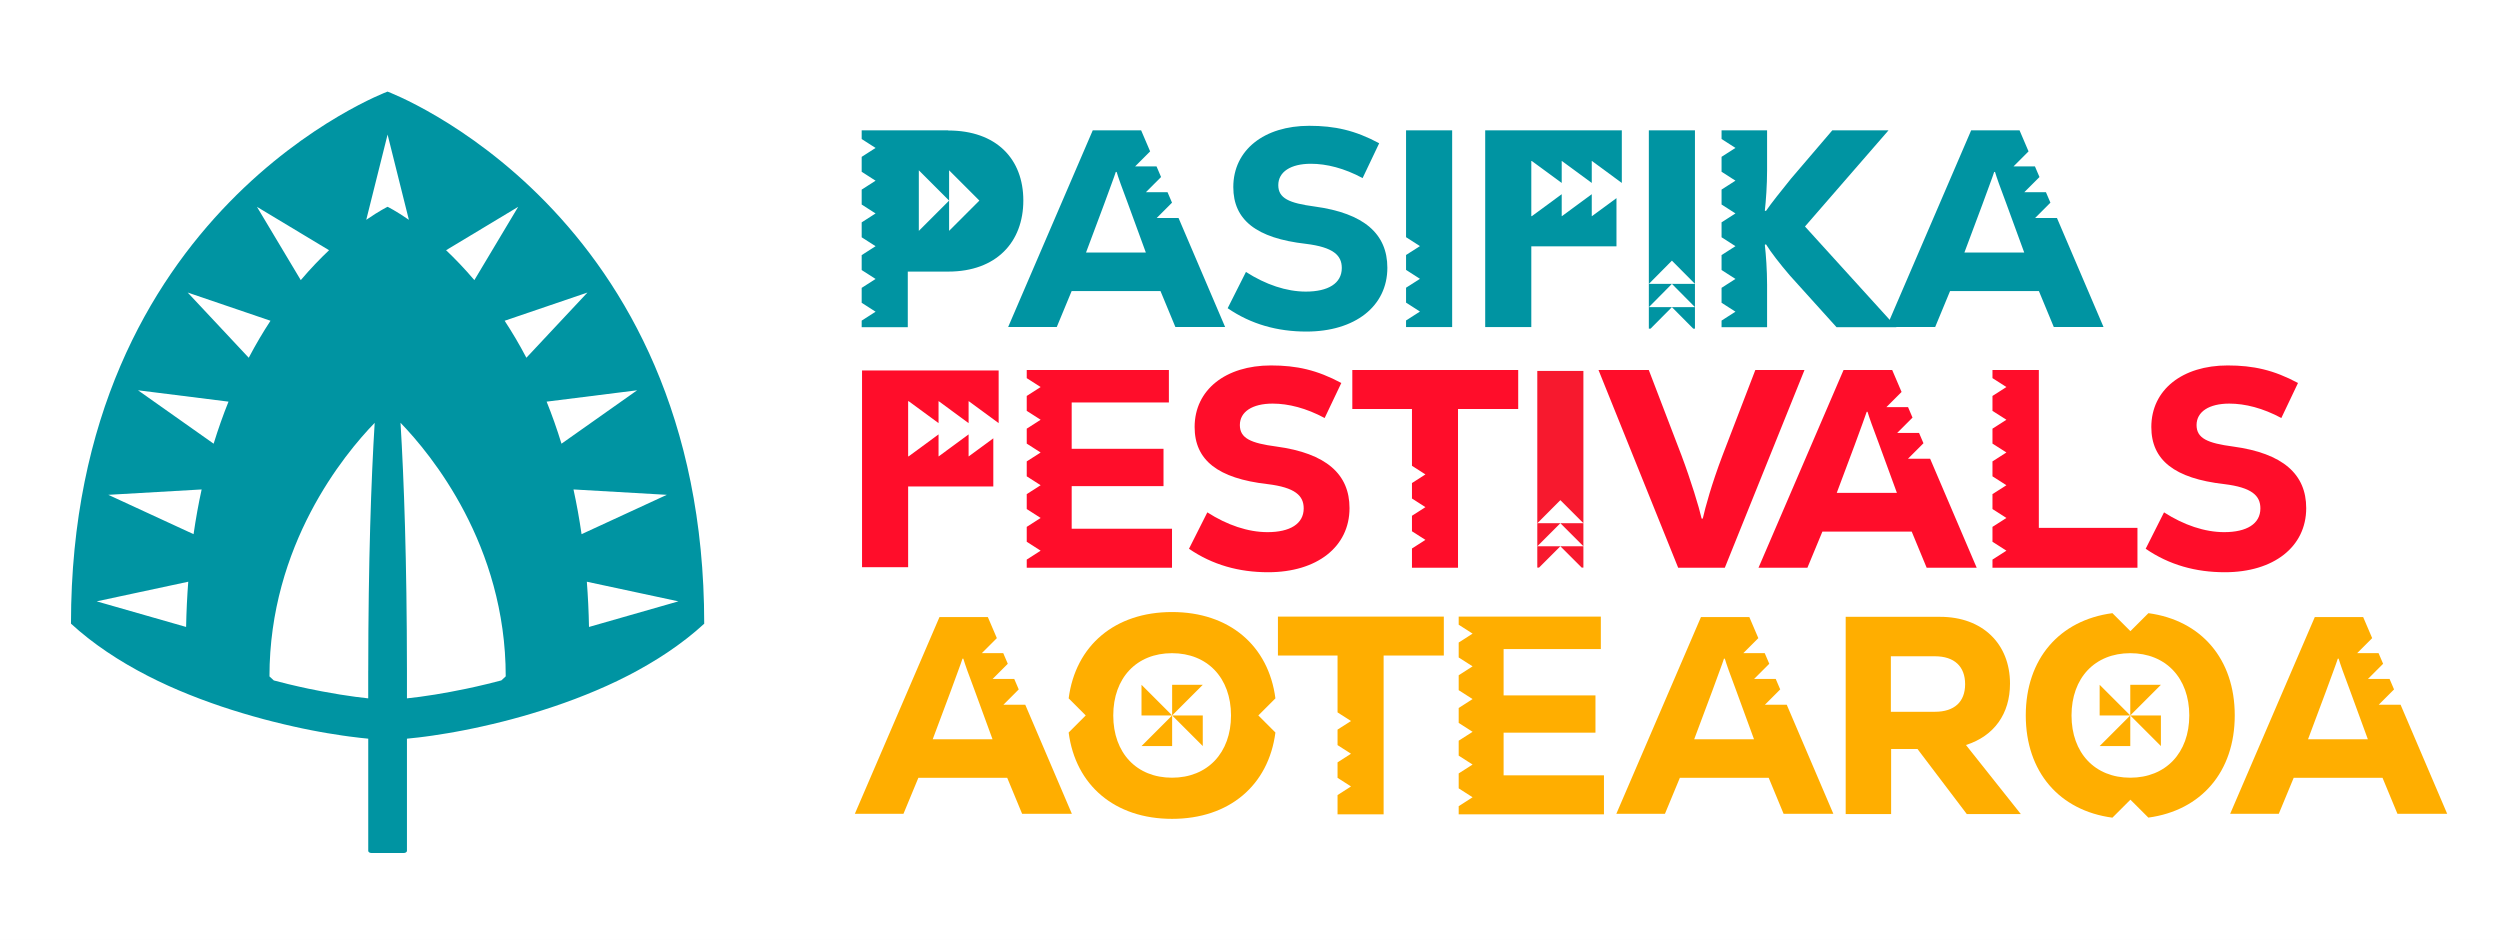
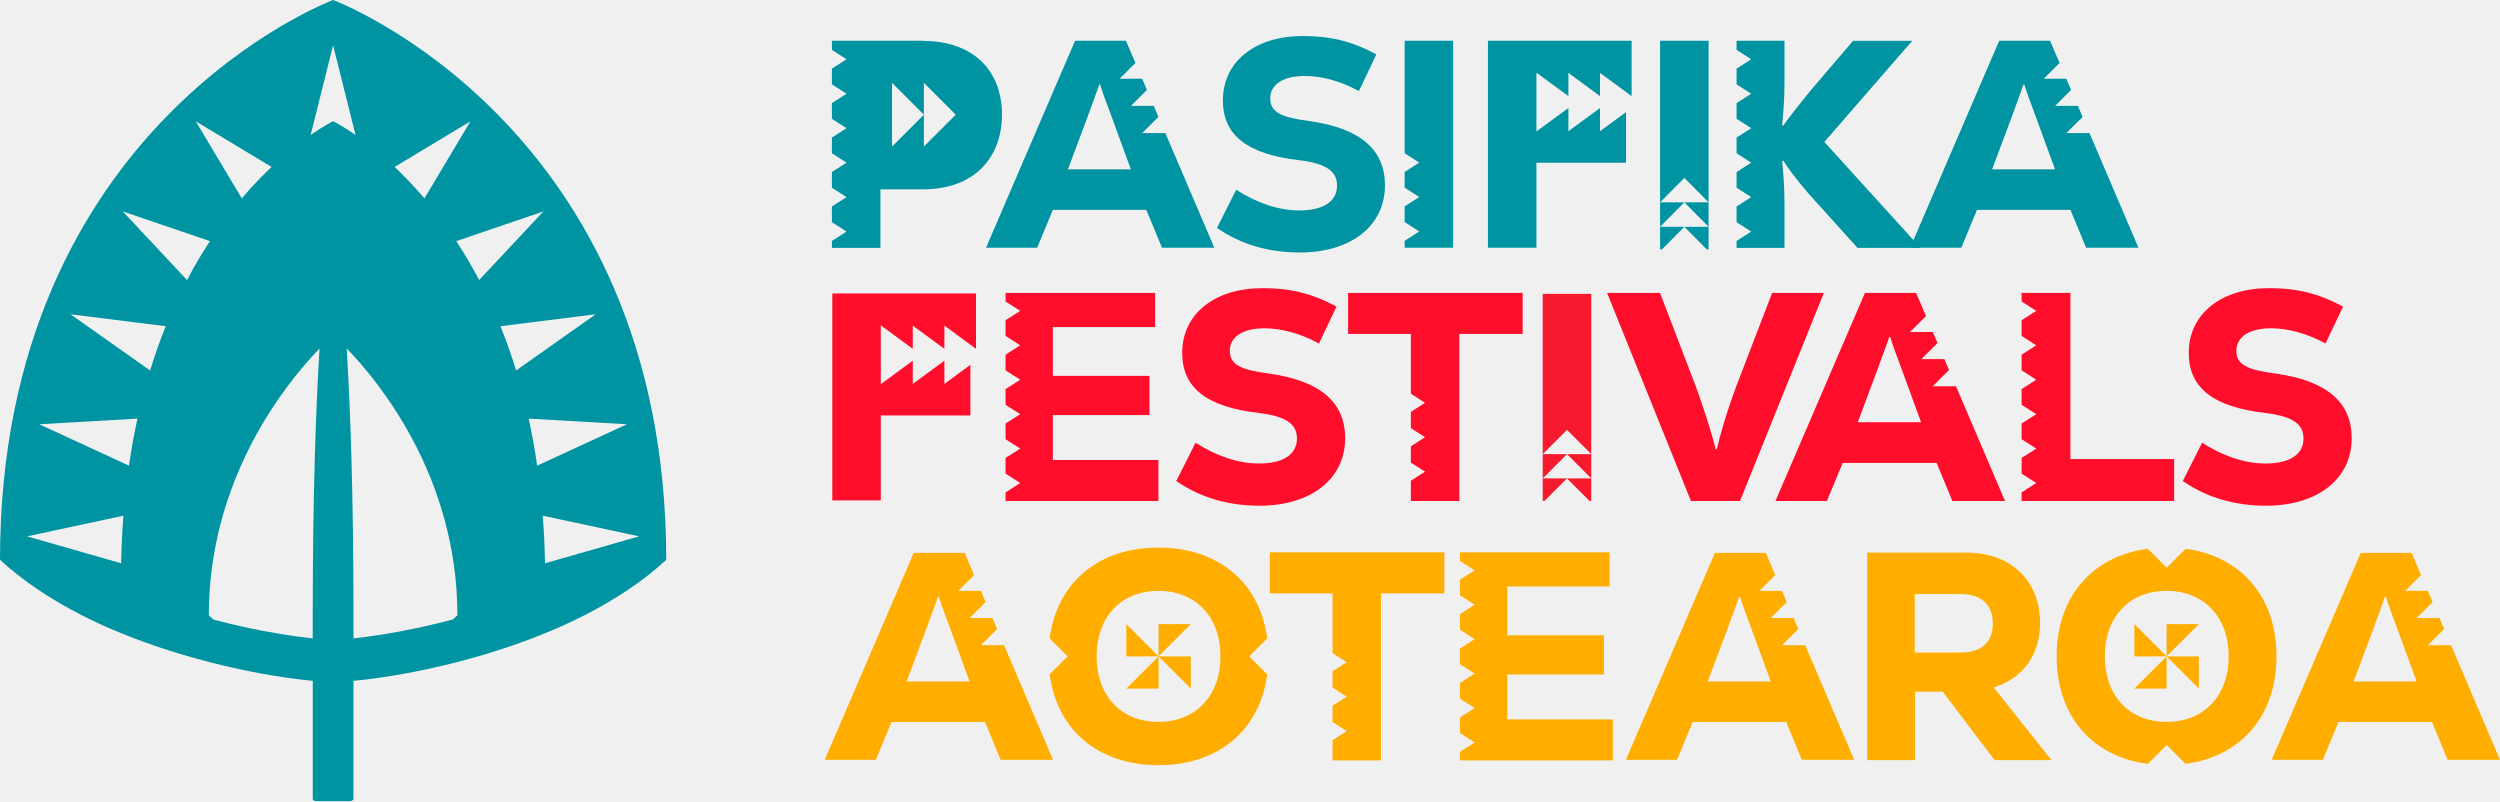
- <svg xmlns="http://www.w3.org/2000/svg" viewBox="0 0 777 292.14">
-   <rect width="777" height="292.14" style="fill:#fff;" />
-   <g id="Layer_1">
-     <path d="M120.46,28.46S22.06,65.12,22.06,193.83c.8.74,1.62,1.45,2.45,2.16.11.09.22.19.33.28.79.67,1.6,1.32,2.42,1.97.15.12.3.24.45.35.81.63,1.64,1.25,2.47,1.86.14.11.29.21.43.31.86.62,1.73,1.23,2.62,1.83.08.06.17.11.25.16.88.59,1.76,1.16,2.65,1.73.09.06.18.12.27.17.9.57,1.81,1.12,2.73,1.66.16.1.33.19.49.29.89.52,1.8,1.03,2.7,1.53.18.1.36.2.54.3.92.5,1.84.99,2.77,1.47.15.08.3.15.44.23.95.48,1.9.96,2.86,1.42.05.02.09.05.14.07.97.47,1.95.92,2.93,1.37.16.07.32.15.48.22.94.43,1.88.84,2.83,1.24.2.09.39.17.59.25.94.4,1.88.79,2.82,1.16.19.08.37.15.56.22.97.39,1.93.76,2.9,1.13.11.04.22.08.33.12.94.35,1.88.7,2.82,1.03.13.05.25.09.38.14.96.34,1.92.67,2.87,1,.19.06.38.13.57.19.93.31,1.86.62,2.79.91.19.06.39.12.58.18.94.3,1.87.58,2.79.86.15.04.3.09.44.13.94.28,1.88.55,2.81.82.05.01.09.03.14.04.96.27,1.91.53,2.86.79.14.04.29.08.43.12.91.24,1.81.47,2.71.7.16.04.32.08.49.12.89.22,1.77.44,2.65.65.14.03.27.06.41.1.91.21,1.8.42,2.69.62.04,0,.08.02.12.03.9.2,1.79.39,2.67.58.06.01.12.03.18.04.87.18,1.72.35,2.56.52.1.02.2.04.3.06.83.16,1.64.32,2.43.46.09.02.18.03.27.05.82.15,1.62.29,2.4.42.03,0,.05.01.08.01,1.65.28,3.21.53,4.69.74.01,0,.03,0,.04,0,.74.11,1.45.21,2.13.3.02,0,.04,0,.06,0,2.09.28,3.97.49,5.58.64v34.88c0,.37.47.66,1.04.66h9.95c.58,0,1.04-.3,1.04-.66v-34.88c1.08-.1,2.28-.23,3.58-.38,0,0,0,0,.01,0,.63-.08,1.29-.16,1.97-.25.04,0,.07-.01.11-.01.68-.09,1.37-.19,2.09-.29.03,0,.06,0,.09-.01,1.46-.21,3-.46,4.62-.73.04,0,.09-.01.13-.02.77-.13,1.55-.27,2.35-.41.11-.02.22-.04.32-.06.78-.14,1.58-.29,2.39-.45.12-.02.23-.05.35-.07.83-.16,1.66-.33,2.52-.51.08-.02.16-.03.24-.05.85-.18,1.71-.36,2.59-.56.06-.01.11-.02.17-.04.87-.2,1.76-.4,2.65-.61.15-.03.29-.07.44-.1.86-.2,1.73-.42,2.62-.64.18-.04.35-.09.53-.13.88-.22,1.77-.45,2.67-.69.16-.04.31-.08.47-.13.94-.25,1.88-.51,2.83-.78.06-.02.12-.03.18-.05.92-.26,1.84-.53,2.77-.81.15-.05.31-.09.46-.14.92-.28,1.85-.56,2.78-.86.2-.06.39-.12.59-.19.92-.3,1.85-.6,2.78-.91.19-.06.38-.13.57-.19.95-.32,1.91-.65,2.86-.99.13-.05.26-.1.39-.14.93-.33,1.87-.68,2.8-1.03.11-.04.22-.08.33-.12.97-.37,1.93-.74,2.89-1.13.19-.07.37-.15.56-.22.94-.38,1.88-.77,2.81-1.16.2-.08.4-.17.59-.25.94-.4,1.89-.82,2.83-1.24.16-.07.32-.15.49-.22.98-.45,1.96-.9,2.94-1.37.04-.02.08-.04.12-.06.96-.46,1.92-.94,2.87-1.43.15-.07.29-.15.44-.22.93-.48,1.85-.97,2.77-1.47.18-.1.36-.2.54-.3.91-.5,1.81-1.01,2.71-1.54.16-.1.33-.19.49-.29.92-.54,1.83-1.09,2.74-1.66.09-.06.18-.11.27-.17.9-.57,1.78-1.14,2.66-1.73.08-.05.16-.11.24-.16.89-.6,1.76-1.21,2.62-1.83.14-.1.29-.21.43-.31.84-.61,1.66-1.23,2.48-1.86.15-.12.3-.23.45-.35.82-.64,1.63-1.3,2.42-1.97.11-.09.22-.19.33-.28.83-.71,1.65-1.43,2.45-2.16,0-128.72-98.4-165.37-98.4-165.37M161.05,64.28l-13.62,22.78c-3.03-3.56-5.99-6.64-8.79-9.29l22.41-13.49ZM102.27,77.77c-2.8,2.65-5.77,5.73-8.79,9.29l-13.62-22.78,22.41,13.49ZM57.85,194.86l-27.8-7.96,28.46-6.1c-.35,4.52-.57,9.21-.67,14.06M60.16,166.02l-26.5-12.23,29.01-1.67c-.97,4.42-1.81,9.06-2.51,13.9M66.4,137.9l-23.51-16.6,28.13,3.53c-1.65,4.1-3.2,8.46-4.62,13.07M77.31,111.19l-18.98-20.27,25.74,8.77c-2.31,3.52-4.58,7.35-6.76,11.5M114.44,208.46h0v8.59c-2.35-.25-5.33-.63-8.79-1.19h0c-1.73-.28-3.57-.6-5.52-.97,0,0,0,0-.01,0-1.29-.25-2.63-.51-4.01-.8-.01,0-.02,0-.03,0-2.05-.43-4.18-.91-6.38-1.44-.04-.01-.09-.02-.13-.03-1.46-.35-2.96-.73-4.47-1.14,0,0,0,0,0,0-.46-.41-.91-.82-1.35-1.25,0-40.84,23.18-68.98,32.7-78.81-1.09,17.73-1.97,42.69-2,77.06M113.83,68.32l6.63-26.5,6.62,26.5c-4.07-2.82-6.62-4.05-6.62-4.05,0,0-2.55,1.23-6.63,4.05M155.82,211.47c-1.52.4-3.02.79-4.49,1.14-.03,0-.06.02-.1.02-2.21.54-4.35,1.02-6.41,1.45t0,0c-3.45.72-6.67,1.31-9.55,1.78h0c-3.46.56-6.44.95-8.79,1.19v-8.59h0c-.03-34.37-.92-59.33-2-77.06,9.52,9.84,32.7,37.98,32.7,78.81-.44.43-.89.84-1.35,1.25M163.6,111.19c-2.18-4.16-4.45-7.98-6.76-11.5l25.74-8.77-18.98,20.27ZM174.51,137.9c-1.42-4.61-2.96-8.97-4.62-13.07l28.13-3.53-23.51,16.6ZM180.75,166.02c-.7-4.84-1.54-9.48-2.51-13.9l29.01,1.67-26.5,12.23ZM183.06,194.86c-.09-4.85-.32-9.53-.67-14.06l28.46,6.1-27.8,7.96Z" style="fill:#0094a2;" />
-     <path d="M381.56,95.79l5.68-11.27c6.12,3.93,12.58,6.11,18.61,6.11,6.9,0,11.18-2.53,11.18-7.34,0-3.93-2.62-6.46-11.18-7.51-15.38-1.75-22.54-7.42-22.54-17.64,0-11.53,9.61-19.04,23.59-19.04,7.95,0,14.24,1.4,21.75,5.42l-5.15,10.83c-5.68-3.06-11.18-4.45-16.08-4.45-6.29,0-10.13,2.53-10.13,6.64s3.41,5.59,11.27,6.64c15.46,2.1,22.63,8.56,22.63,19.04,0,11.97-10.05,19.83-25.16,19.83-9,0-17.21-2.27-24.46-7.25" style="fill:#0094a2;" />
-     <path d="M366.29,67.76h-6.8l4.77-4.77-1.39-3.25h-6.73l4.72-4.72-1.41-3.3h-6.66l4.67-4.67-2.8-6.55h-15.03l-26.3,61.14h15.11l4.63-11.18h27.61l4.63,11.18h15.46l-14.48-33.89ZM337.53,78.5l5.59-14.94c1.92-5.33,3.06-8.21,3.67-10.13h.26c.52,1.74,1.57,4.72,3.49,9.78l5.59,15.28h-18.61Z" style="fill:#0094a2;" />
-     <path d="M639.3,67.76h-6.8l4.77-4.77-1.39-3.25h-6.73l4.72-4.72-1.41-3.3h-6.66l4.67-4.67-2.8-6.55h-15.03l-26.3,61.14h15.11l4.63-11.18h27.61l4.63,11.18h15.46l-14.48-33.89ZM610.53,78.5l5.59-14.94c1.92-5.33,3.06-8.21,3.67-10.13h.26c.52,1.74,1.57,4.72,3.49,9.78l5.59,15.28h-18.61Z" style="fill:#0094a2;" />
-     <path d="M561,70.38l25.95-29.87h-17.47l-12.84,15.02c-3.23,4.02-6.12,7.6-7.78,10.04l-.35-.09c.35-3.14.7-7.95.7-12.49v-12.49h-14.15v2.7l4.32,2.77-4.32,2.77v4.64l4.32,2.77-4.32,2.77v4.64l4.32,2.77-4.32,2.77v4.64l4.32,2.77-4.32,2.77v4.64l4.32,2.77-4.32,2.77v4.64l4.32,2.77-4.32,2.77v2.05h14.15v-13.19c0-4.54-.35-9.35-.7-12.4l.35-.18c1.57,2.53,4.28,6.03,7.43,9.7l14.5,16.07h18.61l-28.39-31.27Z" style="fill:#0094a2;" />
-     <polygon points="437 40.51 437 73.72 441.32 76.49 437 79.25 437 83.89 441.32 86.66 437 89.42 437 94.06 441.32 96.83 437 99.6 437 101.65 451.33 101.65 451.33 40.51 437 40.51" style="fill:#0094a2;" />
-     <polygon points="461.6 40.51 461.6 101.65 475.93 101.65 475.93 76.55 502.4 76.55 502.4 67.18 502.4 66.35 502.4 61.58 494.78 67.18 494.72 67.18 494.72 60.36 485.44 67.18 485.38 67.18 485.38 60.36 476.09 67.18 475.93 67.18 475.93 50.04 476.09 50.04 485.38 56.86 485.38 50.04 485.44 50.04 494.72 56.86 494.72 50.04 494.78 50.04 504.06 56.86 504.06 50.88 504.06 50.04 504.06 50 504.06 40.51 461.6 40.51" style="fill:#0094a2;" />
-     <path d="M294.72,40.51h-26.91v2.7l4.32,2.77-4.32,2.77v4.64l4.32,2.77-4.32,2.77v4.64l4.32,2.77-4.32,2.77v4.64l4.32,2.77-4.32,2.77v4.64l4.32,2.77-4.32,2.77v4.64l4.32,2.77-4.32,2.77v2.05h14.33v-17.29h12.58c14.94,0,23.33-9.17,23.33-22.1s-8.39-21.75-23.33-21.75M294.98,71.76v-9.41l-9.41,9.41v-18.83l9.41,9.41v-9.41l9.41,9.41-9.41,9.41Z" style="fill:#0094a2;" />
-     <polygon points="526.79 88.23 519.63 88.23 526.79 95.45 526.79 88.23" style="fill:#0094a2;" />
-     <polygon points="526.79 102.15 526.79 95.46 519.63 95.46 526.27 102.15 526.79 102.15" style="fill:#0094a2;" />
-     <polygon points="519.63 95.46 512.47 95.46 519.63 88.23 512.47 88.23 519.63 81.01 526.79 88.22 526.79 40.51 512.46 40.51 512.46 102.15 512.99 102.15 519.63 95.46" style="fill:#0094a2;" />
-     <path d="M369.53,170.57l5.71-11.33c6.15,3.95,12.65,6.15,18.71,6.15,6.94,0,11.24-2.55,11.24-7.38,0-3.95-2.63-6.5-11.24-7.55-15.46-1.76-22.66-7.46-22.66-17.74,0-11.59,9.66-19.14,23.72-19.14,7.99,0,14.32,1.41,21.87,5.45l-5.18,10.89c-5.71-3.07-11.24-4.48-16.16-4.48-6.33,0-10.19,2.54-10.19,6.67s3.43,5.62,11.33,6.67c15.55,2.11,22.75,8.61,22.75,19.14,0,12.03-10.1,19.93-25.3,19.93-9.05,0-17.3-2.28-24.59-7.29" style="fill:#ff0d2a;" />
-     <path d="M496.81,114.99h15.63l10.19,26.61c2.9,7.73,5.45,16.07,6.24,19.58h.35c.79-3.51,2.72-10.62,6.15-19.67l10.19-26.52h15.28l-24.77,61.47h-14.49l-24.77-61.47Z" style="fill:#ff0d2a;" />
-     <path d="M666.87,170.57l5.71-11.33c6.15,3.95,12.65,6.15,18.71,6.15,6.94,0,11.24-2.55,11.24-7.38,0-3.95-2.63-6.5-11.24-7.55-15.46-1.76-22.66-7.46-22.66-17.74,0-11.59,9.66-19.14,23.72-19.14,7.99,0,14.32,1.41,21.87,5.45l-5.18,10.89c-5.71-3.07-11.24-4.48-16.16-4.48-6.33,0-10.19,2.54-10.19,6.67s3.43,5.62,11.33,6.67c15.55,2.11,22.75,8.61,22.75,19.14,0,12.03-10.1,19.93-25.3,19.93-9.05,0-17.3-2.28-24.59-7.29" style="fill:#ff0d2a;" />
-     <path d="M599.86,142.57h-6.86l4.81-4.81-1.37-3.21h-6.79l4.76-4.76-1.39-3.26h-6.72l4.71-4.71-2.92-6.83h-15.11l-26.44,61.47h15.2l4.66-11.24h27.76l4.65,11.24h15.55l-14.48-33.89ZM570.86,153.19l5.62-15.01c1.93-5.36,3.07-8.26,3.69-10.19h.26c.53,1.76,1.58,4.74,3.51,9.83l5.62,15.37h-18.71Z" style="fill:#ff0d2a;" />
-     <polygon points="333.08 164.34 333.08 151.08 361.62 151.08 361.62 139.49 333.08 139.49 333.08 125.08 363.29 125.08 363.29 114.99 319.11 114.99 319.11 117.53 323.43 120.29 319.11 123.06 319.11 127.7 323.43 130.46 319.11 133.23 319.11 137.87 323.43 140.64 319.11 143.4 319.11 148.04 323.43 150.81 319.11 153.57 319.11 158.21 323.43 160.98 319.11 163.75 319.11 168.38 323.43 171.15 319.11 173.92 319.11 176.45 364.26 176.45 364.26 164.34 333.08 164.34" style="fill:#ff0d2a;" />
-     <polygon points="633.67 164.07 633.67 114.99 619.26 114.99 619.26 117.52 623.59 120.29 619.26 123.06 619.26 127.7 623.59 130.46 619.26 133.23 619.26 137.87 623.59 140.63 619.26 143.4 619.26 148.04 623.59 150.81 619.26 153.57 619.26 158.21 623.59 160.98 619.26 163.75 619.26 168.38 623.59 171.15 619.26 173.92 619.26 176.46 664.32 176.46 664.32 164.07 633.67 164.07" style="fill:#ff0d2a;" />
-     <polygon points="420.3 114.99 420.3 127.11 438.84 127.11 438.84 144.77 443.02 147.45 438.84 150.13 438.84 154.94 443.02 157.62 438.84 160.3 438.84 165.12 443.02 167.79 438.84 170.47 438.84 176.46 453.15 176.46 453.15 127.11 471.86 127.11 471.86 114.99 420.3 114.99" style="fill:#ff0d2a;" />
-     <polygon points="267.92 115.15 267.92 176.29 282.25 176.29 282.25 151.19 308.72 151.19 308.72 141.83 308.72 140.99 308.72 136.23 301.1 141.83 301.04 141.83 301.04 135.01 291.76 141.83 291.7 141.83 291.7 135.01 282.41 141.83 282.25 141.83 282.25 124.69 282.41 124.69 291.7 131.51 291.7 124.69 291.76 124.69 301.04 131.51 301.04 124.69 301.1 124.69 310.38 131.51 310.38 125.52 310.38 124.69 310.38 124.64 310.38 115.15 267.92 115.15" style="fill:#ff0d2a;" />
-     <polygon points="492.12 162.61 484.96 162.61 492.12 169.77 492.12 162.61" style="fill:#f7192e;" />
-     <polygon points="492.12 176.42 492.12 169.78 484.96 169.78 491.6 176.42 492.12 176.42" style="fill:#f7192e;" />
-     <polygon points="484.96 169.78 477.8 169.78 484.96 162.62 477.8 162.62 484.96 155.45 492.12 162.61 492.12 115.28 477.79 115.28 477.79 176.42 478.32 176.42 484.96 169.78" style="fill:#f7192e;" />
-     <path d="M318.65,219.04h-6.8l4.77-4.77-1.39-3.25h-6.73l4.72-4.72-1.41-3.3h-6.66l4.67-4.67-2.8-6.55h-15.03l-26.3,61.14h15.11l4.63-11.18h27.61l4.63,11.18h15.46l-14.48-33.89ZM289.88,229.78l5.59-14.94c1.92-5.33,3.06-8.21,3.67-10.13h.26c.52,1.74,1.57,4.72,3.49,9.78l5.59,15.28h-18.61Z" style="fill:#ffae00;" />
-     <path d="M555.32,219.04h-6.8l4.77-4.77-1.39-3.25h-6.73l4.72-4.72-1.41-3.3h-6.66l4.67-4.67-2.8-6.55h-15.03l-26.3,61.14h15.11l4.63-11.18h27.61l4.63,11.18h15.46l-14.48-33.89ZM526.55,229.78l5.59-14.94c1.92-5.33,3.06-8.21,3.67-10.13h.26c.52,1.74,1.57,4.72,3.49,9.78l5.59,15.28h-18.61Z" style="fill:#ffae00;" />
-     <path d="M746.1,219.04h-6.8l4.77-4.77-1.39-3.25h-6.73l4.72-4.72-1.41-3.3h-6.66l4.67-4.67-2.8-6.55h-15.03l-26.3,61.14h15.11l4.63-11.18h27.61l4.63,11.18h15.46l-14.48-33.89ZM717.33,229.78l5.59-14.94c1.92-5.33,3.06-8.21,3.67-10.13h.26c.52,1.74,1.57,4.72,3.49,9.78l5.59,15.28h-18.61Z" style="fill:#ffae00;" />
-     <polygon points="467.32 240.98 467.32 227.72 495.87 227.72 495.87 216.12 467.32 216.12 467.32 201.72 497.54 201.72 497.54 191.63 453.36 191.63 453.36 194.16 457.68 196.93 453.36 199.7 453.36 204.34 457.68 207.1 453.36 209.87 453.36 214.51 457.68 217.27 453.36 220.04 453.36 224.68 457.68 227.45 453.36 230.21 453.36 234.85 457.68 237.62 453.36 240.38 453.36 245.02 457.68 247.79 453.36 250.56 453.36 253.09 498.51 253.09 498.51 240.98 467.32 240.98" style="fill:#ffae00;" />
-     <polygon points="397.18 191.63 397.18 203.74 415.71 203.74 415.71 221.41 419.89 224.09 415.71 226.76 415.71 231.58 419.89 234.26 415.71 236.94 415.71 241.75 419.89 244.43 415.71 247.11 415.71 253.09 430.03 253.09 430.03 203.74 448.74 203.74 448.74 191.63 397.18 191.63" style="fill:#ffae00;" />
-     <path d="M595.94,232.78h-8.18v20.23h-14.12v-61.3h29.37c13.18,0,21.7,8.41,21.7,20.75,0,9.37-4.91,16.29-13.69,19.09l17.05,21.46h-16.79l-15.33-20.23ZM601.37,203.97h-13.69v17.25h13.69c6.03,0,9.39-3.06,9.39-8.58s-3.36-8.67-9.39-8.67" style="fill:#ffae00;" />
-     <polygon points="584.86 250.28 576.66 250.28 576.66 226.62 578.03 246.5 579.4 229.41 580.76 246.5 582.13 229.41 583.49 246.5 584.86 226.62 584.86 250.28" style="fill:#ffae00;" />
-     <path d="M667.71,190.59l-5.58,5.57-5.59-5.59c-16.47,2.18-26.93,14.23-26.93,31.78s10.45,29.59,26.93,31.78l5.59-5.59,5.58,5.57c16.43-2.21,26.85-14.25,26.85-31.77s-10.42-29.56-26.85-31.77M662.09,241.71c-11.02,0-18.26-7.71-18.26-19.35s7.23-19.35,18.26-19.35,18.34,7.71,18.34,19.35-7.32,19.35-18.34,19.35" style="fill:#ffae00;" />
-     <path d="M391.09,222.36l5.31-5.31c-2.14-16.41-14.34-26.83-32.13-26.83s-29.99,10.42-32.13,26.83l5.3,5.31-5.3,5.31c2.14,16.41,14.34,26.83,32.13,26.83s29.99-10.42,32.13-26.83l-5.31-5.31ZM364.26,241.71c-11.02,0-18.26-7.71-18.26-19.35s7.23-19.35,18.26-19.35,18.34,7.71,18.34,19.35-7.32,19.35-18.34,19.35" style="fill:#ffae00;" />
-     <polygon points="373.82 231.88 373.82 222.36 364.3 222.36 373.82 231.88" style="fill:#ffae00;" />
-     <polygon points="354.78 231.88 364.3 231.88 364.3 222.36 354.78 231.88" style="fill:#ffae00;" />
-     <polygon points="354.78 212.84 354.78 222.36 364.3 222.36 354.78 212.84" style="fill:#ffae00;" />
-     <polygon points="373.82 212.84 364.3 212.84 364.3 222.36 373.82 212.84" style="fill:#ffae00;" />
-     <polygon points="671.61 231.88 671.61 222.36 662.09 222.36 671.61 231.88" style="fill:#ffae00;" />
-     <polygon points="652.57 231.88 662.09 231.88 662.09 222.36 652.57 231.88" style="fill:#ffae00;" />
-     <polygon points="652.57 212.84 652.57 222.36 662.09 222.36 652.57 212.84" style="fill:#ffae00;" />
-     <polygon points="671.61 212.84 662.09 212.84 662.09 222.36 671.61 212.84" style="fill:#ffae00;" />
-   </g>
+ <svg xmlns="http://www.w3.org/2000/svg" id="Layer_1" viewBox="0 0 738.52 236.68">
+   <path d="M98.4,0S0,36.65,0,165.37c.8.74,1.62,1.45,2.45,2.16.11.09.22.19.33.28.79.67,1.6,1.32,2.42,1.97.15.12.3.24.45.35.81.63,1.64,1.25,2.47,1.86.14.11.29.21.43.31.86.62,1.73,1.23,2.62,1.83.08.06.17.11.25.16.88.59,1.76,1.16,2.65,1.73.09.06.18.12.27.17.9.57,1.81,1.12,2.73,1.66.16.1.33.19.49.29.89.52,1.8,1.03,2.7,1.53.18.1.36.2.54.3.92.5,1.84.99,2.77,1.47.15.08.3.15.44.23.95.48,1.9.96,2.86,1.42.05.02.09.05.14.07.97.47,1.95.92,2.93,1.37.16.07.32.15.48.22.94.43,1.88.84,2.83,1.24.2.09.39.17.59.25.94.4,1.88.79,2.82,1.16.19.08.37.15.56.22.97.39,1.93.76,2.9,1.13.11.04.22.08.33.12.94.35,1.88.7,2.82,1.03.13.05.25.09.38.14.96.34,1.92.67,2.87,1,.19.06.38.13.57.19.93.31,1.86.62,2.79.91.19.06.39.12.58.18.94.3,1.87.58,2.79.86.15.04.3.09.44.13.94.28,1.88.55,2.81.82.05.01.09.03.14.04.96.27,1.91.53,2.86.79.14.04.29.08.43.12.91.24,1.81.47,2.71.7.16.04.32.08.49.12.89.22,1.77.44,2.65.65.14.03.27.06.41.1.91.21,1.8.42,2.69.62.04,0,.08.02.12.03.9.2,1.79.39,2.67.58.06.01.12.03.18.04.87.18,1.72.35,2.56.52.1.02.2.04.3.06.83.16,1.64.32,2.43.46.09.02.18.03.27.05.82.15,1.62.29,2.4.42.03,0,.05.01.08.01,1.65.28,3.21.53,4.69.74.01,0,.03,0,.04,0,.74.11,1.45.21,2.13.3.02,0,.04,0,.06,0,2.09.28,3.97.49,5.58.64v34.88c0,.37.47.66,1.04.66h9.95c.58,0,1.04-.3,1.04-.66v-34.88c1.08-.1,2.28-.23,3.58-.38,0,0,0,0,.01,0,.63-.08,1.29-.16,1.97-.25.04,0,.07-.01.11-.01.68-.09,1.37-.19,2.09-.29.03,0,.06,0,.09-.01,1.46-.21,3-.46,4.62-.73.04,0,.09-.01.13-.02.77-.13,1.55-.27,2.35-.41.11-.02.22-.04.32-.06.78-.14,1.58-.29,2.39-.45.12-.02.23-.05.35-.07.83-.16,1.66-.33,2.52-.51.08-.02.16-.03.24-.05.85-.18,1.71-.36,2.59-.56.06-.01.11-.02.17-.04.87-.2,1.76-.4,2.65-.61.15-.03.29-.07.44-.1.86-.2,1.73-.42,2.62-.64.18-.04.35-.09.53-.13.88-.22,1.77-.45,2.67-.69.16-.04.31-.08.47-.13.94-.25,1.88-.51,2.83-.78.06-.02.12-.03.18-.05.92-.26,1.84-.53,2.77-.81.15-.05.31-.09.46-.14.92-.28,1.85-.56,2.78-.86.2-.06.39-.12.59-.19.92-.3,1.85-.6,2.78-.91.19-.06.38-.13.57-.19.95-.32,1.91-.65,2.86-.99.13-.05.26-.1.39-.14.93-.33,1.87-.68,2.8-1.03.11-.04.22-.08.33-.12.97-.37,1.93-.74,2.89-1.13.19-.07.37-.15.56-.22.94-.38,1.88-.77,2.81-1.16.2-.08.4-.17.59-.25.94-.4,1.89-.82,2.83-1.24.16-.07.32-.15.49-.22.98-.45,1.96-.9,2.94-1.37.04-.02.08-.04.12-.06.96-.46,1.92-.94,2.87-1.43.15-.07.29-.15.44-.22.93-.48,1.85-.97,2.77-1.47.18-.1.36-.2.54-.3.91-.5,1.81-1.01,2.71-1.54.16-.1.33-.19.49-.29.92-.54,1.83-1.09,2.74-1.66.09-.06.18-.11.27-.17.9-.57,1.78-1.14,2.66-1.73.08-.05.16-.11.24-.16.89-.6,1.76-1.21,2.62-1.83.14-.1.29-.21.43-.31.84-.61,1.66-1.23,2.48-1.86.15-.12.3-.23.45-.35.82-.64,1.63-1.3,2.42-1.97.11-.09.22-.19.33-.28.83-.71,1.65-1.43,2.45-2.16C196.8,36.65,98.4,0,98.4,0M138.99,35.82l-13.62,22.78c-3.03-3.56-5.99-6.64-8.79-9.29l22.41-13.49ZM80.22,49.31c-2.8,2.65-5.77,5.73-8.79,9.29l-13.62-22.78,22.41,13.49ZM35.79,166.4l-27.8-7.96,28.46-6.1c-.35,4.52-.57,9.21-.67,14.06M38.1,137.56l-26.5-12.23,29.01-1.67c-.97,4.42-1.81,9.06-2.51,13.9M44.34,109.44l-23.51-16.6,28.13,3.53c-1.65,4.1-3.2,8.46-4.62,13.07M55.25,82.73l-18.98-20.27,25.74,8.77c-2.31,3.52-4.58,7.35-6.76,11.5M92.38,180h0v8.59c-2.35-.25-5.33-.63-8.79-1.19h0c-1.73-.28-3.57-.6-5.52-.97,0,0,0,0-.01,0-1.29-.25-2.63-.51-4.01-.8-.01,0-.02,0-.03,0-2.05-.43-4.18-.91-6.38-1.44-.04-.01-.09-.02-.13-.03-1.46-.35-2.96-.73-4.47-1.14,0,0,0,0,0,0-.46-.41-.91-.82-1.35-1.25,0-40.84,23.18-68.98,32.7-78.81-1.09,17.73-1.97,42.69-2,77.06M91.77,39.86l6.63-26.5,6.62,26.5c-4.07-2.82-6.62-4.05-6.62-4.05,0,0-2.55,1.23-6.63,4.05M133.76,183c-1.52.4-3.02.79-4.49,1.14-.03,0-.06.02-.1.02-2.21.54-4.35,1.02-6.41,1.45t0,0c-3.45.72-6.67,1.31-9.55,1.78h0c-3.46.56-6.44.95-8.79,1.19v-8.59h0c-.03-34.37-.92-59.33-2-77.06,9.52,9.84,32.7,37.98,32.7,78.81-.44.43-.89.84-1.35,1.25M141.54,82.73c-2.18-4.16-4.45-7.98-6.76-11.5l25.74-8.77-18.98,20.27ZM152.46,109.44c-1.42-4.61-2.96-8.97-4.62-13.07l28.13-3.53-23.51,16.6ZM158.69,137.56c-.7-4.84-1.54-9.48-2.51-13.9l29.01,1.67-26.5,12.23ZM161,166.4c-.09-4.85-.32-9.53-.67-14.06l28.46,6.1-27.8,7.96Z" style="fill:#0094a2;" />
+   <path d="M359.5,67.33l5.68-11.27c6.12,3.93,12.58,6.11,18.61,6.11,6.9,0,11.18-2.53,11.18-7.34,0-3.93-2.62-6.46-11.18-7.51-15.38-1.75-22.54-7.42-22.54-17.64,0-11.53,9.61-19.04,23.59-19.04,7.95,0,14.24,1.4,21.75,5.42l-5.15,10.83c-5.68-3.06-11.18-4.45-16.08-4.45-6.29,0-10.13,2.53-10.13,6.64s3.41,5.59,11.27,6.64c15.46,2.1,22.63,8.56,22.63,19.04,0,11.97-10.05,19.83-25.16,19.83-9,0-17.21-2.27-24.46-7.25" style="fill:#0094a2;" />
+   <path d="M344.24,39.3h-6.8l4.77-4.77-1.39-3.25h-6.73l4.72-4.72-1.41-3.3h-6.66l4.67-4.67-2.8-6.55h-15.03l-26.3,61.14h15.11l4.63-11.18h27.61l4.63,11.18h15.46l-14.48-33.89ZM315.47,50.04l5.59-14.94c1.92-5.33,3.06-8.21,3.67-10.13h.26c.52,1.74,1.57,4.72,3.49,9.78l5.59,15.28h-18.61Z" style="fill:#0094a2;" />
+   <path d="M617.24,39.3h-6.8l4.77-4.77-1.39-3.25h-6.73l4.72-4.72-1.41-3.3h-6.66l4.67-4.67-2.8-6.55h-15.03l-26.3,61.14h15.11l4.63-11.18h27.61l4.63,11.18h15.46l-14.48-33.89ZM588.48,50.04l5.59-14.94c1.92-5.33,3.06-8.21,3.67-10.13h.26c.52,1.74,1.57,4.72,3.49,9.78l5.59,15.28h-18.61Z" style="fill:#0094a2;" />
+   <path d="M538.94,41.92l25.95-29.87h-17.47l-12.84,15.02c-3.23,4.02-6.12,7.6-7.78,10.04l-.35-.09c.35-3.14.7-7.95.7-12.49v-12.49h-14.15v2.7l4.32,2.77-4.32,2.77v4.64l4.32,2.77-4.32,2.77v4.64l4.32,2.77-4.32,2.77v4.64l4.32,2.77-4.32,2.77v4.64l4.32,2.77-4.32,2.77v4.64l4.32,2.77-4.32,2.77v2.05h14.15v-13.19c0-4.54-.35-9.35-.7-12.4l.35-.18c1.57,2.53,4.28,6.03,7.43,9.7l14.5,16.07h18.61l-28.39-31.27Z" style="fill:#0094a2;" />
+   <polygon points="414.94 12.04 414.94 45.26 419.26 48.03 414.94 50.79 414.94 55.43 419.26 58.2 414.94 60.96 414.94 65.6 419.26 68.37 414.94 71.14 414.94 73.18 429.27 73.18 429.27 12.04 414.94 12.04" style="fill:#0094a2;" />
+   <polygon points="439.55 12.04 439.55 73.18 453.87 73.18 453.87 48.08 480.35 48.08 480.35 38.72 480.35 37.89 480.35 33.12 472.72 38.72 472.66 38.72 472.66 31.9 463.38 38.72 463.32 38.72 463.32 31.9 454.03 38.72 453.87 38.72 453.87 21.58 454.03 21.58 463.32 28.4 463.32 21.58 463.38 21.58 472.66 28.4 472.66 21.58 472.72 21.58 482 28.4 482 22.42 482 21.58 482 21.54 482 12.04 439.55 12.04" style="fill:#0094a2;" />
+   <path d="M272.66,12.04h-26.91v2.7l4.32,2.77-4.32,2.77v4.64l4.32,2.77-4.32,2.77v4.64l4.32,2.77-4.32,2.77v4.64l4.32,2.77-4.32,2.77v4.64l4.32,2.77-4.32,2.77v4.64l4.32,2.77-4.32,2.77v2.05h14.33v-17.29h12.58c14.94,0,23.33-9.17,23.33-22.1s-8.39-21.75-23.33-21.75M272.92,43.3v-9.41l-9.41,9.41v-18.83l9.41,9.41v-9.41l9.41,9.41-9.41,9.41Z" style="fill:#0094a2;" />
+   <polygon points="504.73 59.77 497.57 59.77 504.73 66.99 504.73 59.77" style="fill:#0094a2;" />
+   <polygon points="504.73 73.69 504.73 67 497.57 67 504.21 73.69 504.73 73.69" style="fill:#0094a2;" />
+   <polygon points="497.57 67 490.41 67 497.57 59.77 490.41 59.77 497.57 52.55 504.73 59.76 504.73 12.04 490.4 12.04 490.4 73.69 490.93 73.69 497.57 67" style="fill:#0094a2;" />
+   <path d="M347.47,142.11l5.71-11.33c6.15,3.95,12.65,6.15,18.71,6.15,6.94,0,11.24-2.55,11.24-7.38,0-3.95-2.63-6.5-11.24-7.55-15.46-1.76-22.66-7.46-22.66-17.74,0-11.59,9.66-19.14,23.72-19.14,7.99,0,14.32,1.41,21.87,5.45l-5.18,10.89c-5.71-3.07-11.24-4.48-16.16-4.48-6.33,0-10.19,2.54-10.19,6.67s3.43,5.62,11.33,6.67c15.55,2.11,22.75,8.61,22.75,19.14,0,12.03-10.1,19.93-25.3,19.93-9.05,0-17.3-2.28-24.59-7.29" style="fill:#ff0d2a;" />
+   <path d="M474.75,86.53h15.63l10.19,26.61c2.9,7.73,5.45,16.07,6.24,19.58h.35c.79-3.51,2.72-10.62,6.15-19.67l10.19-26.52h15.28l-24.77,61.47h-14.49l-24.77-61.47Z" style="fill:#ff0d2a;" />
+   <path d="M644.81,142.11l5.71-11.33c6.15,3.95,12.65,6.15,18.71,6.15,6.94,0,11.24-2.55,11.24-7.38,0-3.95-2.63-6.5-11.24-7.55-15.46-1.76-22.66-7.46-22.66-17.74,0-11.59,9.66-19.14,23.72-19.14,7.99,0,14.32,1.41,21.87,5.45l-5.18,10.89c-5.71-3.07-11.24-4.48-16.16-4.48-6.33,0-10.19,2.54-10.19,6.67s3.43,5.62,11.33,6.67c15.55,2.11,22.75,8.61,22.75,19.14,0,12.03-10.1,19.93-25.3,19.93-9.05,0-17.3-2.28-24.59-7.29" style="fill:#ff0d2a;" />
+   <path d="M577.8,114.11h-6.86l4.81-4.81-1.37-3.21h-6.79l4.76-4.76-1.39-3.26h-6.72l4.71-4.71-2.92-6.83h-15.11l-26.44,61.47h15.2l4.66-11.24h27.76l4.65,11.24h15.55l-14.48-33.89ZM548.8,124.72l5.62-15.01c1.93-5.36,3.07-8.26,3.69-10.19h.26c.53,1.76,1.58,4.74,3.51,9.83l5.62,15.37h-18.71Z" style="fill:#ff0d2a;" />
+   <polygon points="311.02 135.88 311.02 122.62 339.56 122.62 339.56 111.03 311.02 111.03 311.02 96.62 341.23 96.62 341.23 86.53 297.05 86.53 297.05 89.06 301.38 91.83 297.05 94.6 297.05 99.24 301.38 102 297.05 104.77 297.05 109.41 301.38 112.17 297.05 114.94 297.05 119.58 301.38 122.35 297.05 125.11 297.05 129.75 301.38 132.52 297.05 135.28 297.05 139.92 301.38 142.69 297.05 145.46 297.05 147.99 342.2 147.99 342.2 135.88 311.02 135.88" style="fill:#ff0d2a;" />
+   <polygon points="611.61 135.61 611.61 86.53 597.2 86.53 597.2 89.06 601.53 91.83 597.2 94.6 597.2 99.24 601.53 102 597.2 104.77 597.2 109.41 601.53 112.17 597.2 114.94 597.2 119.58 601.53 122.35 597.2 125.11 597.2 129.75 601.53 132.52 597.2 135.28 597.2 139.92 601.53 142.69 597.2 145.46 597.2 147.99 642.26 147.99 642.26 135.61 611.61 135.61" style="fill:#ff0d2a;" />
+   <polygon points="398.24 86.53 398.24 98.64 416.78 98.64 416.78 116.31 420.96 118.99 416.78 121.67 416.78 126.48 420.96 129.16 416.78 131.84 416.78 136.65 420.96 139.33 416.78 142.01 416.78 147.99 431.1 147.99 431.1 98.64 449.8 98.64 449.8 86.53 398.24 86.53" style="fill:#ff0d2a;" />
+   <polygon points="245.87 86.69 245.87 147.83 260.19 147.83 260.19 122.73 286.67 122.73 286.67 113.37 286.67 112.53 286.67 107.77 279.04 113.37 278.98 113.37 278.98 106.55 269.7 113.37 269.64 113.37 269.64 106.55 260.35 113.37 260.19 113.37 260.19 96.23 260.35 96.23 269.64 103.05 269.64 96.23 269.7 96.23 278.98 103.05 278.98 96.23 279.04 96.23 288.32 103.05 288.32 97.06 288.32 96.23 288.32 96.18 288.32 86.69 245.87 86.69" style="fill:#ff0d2a;" />
+   <polygon points="470.06 134.15 462.9 134.15 470.06 141.31 470.06 134.15" style="fill:#f7192e;" />
+   <polygon points="470.06 147.96 470.06 141.32 462.9 141.32 469.54 147.96 470.06 147.96" style="fill:#f7192e;" />
+   <polygon points="462.9 141.32 455.74 141.32 462.9 134.15 455.74 134.15 462.9 126.99 470.06 134.14 470.06 86.82 455.73 86.82 455.73 147.96 456.27 147.96 462.9 141.32" style="fill:#f7192e;" />
+   <path d="M296.59,190.58h-6.8l4.77-4.77-1.39-3.25h-6.73l4.72-4.72-1.41-3.3h-6.66l4.67-4.67-2.8-6.55h-15.03l-26.3,61.14h15.11l4.63-11.18h27.61l4.63,11.18h15.46l-14.48-33.89ZM267.82,201.32l5.59-14.94c1.92-5.33,3.06-8.21,3.67-10.13h.26c.52,1.74,1.57,4.72,3.49,9.78l5.59,15.28h-18.61Z" style="fill:#ffae00;" />
+   <path d="M533.26,190.58h-6.8l4.77-4.77-1.39-3.25h-6.73l4.72-4.72-1.41-3.3h-6.66l4.67-4.67-2.8-6.55h-15.03l-26.3,61.14h15.11l4.63-11.18h27.61l4.63,11.18h15.46l-14.48-33.89ZM504.49,201.32l5.59-14.94c1.92-5.33,3.06-8.21,3.67-10.13h.26c.52,1.74,1.57,4.72,3.49,9.78l5.59,15.28h-18.61Z" style="fill:#ffae00;" />
+   <path d="M724.04,190.58h-6.8l4.77-4.77-1.39-3.25h-6.73l4.72-4.72-1.41-3.3h-6.66l4.67-4.67-2.8-6.55h-15.03l-26.3,61.14h15.11l4.63-11.18h27.61l4.63,11.18h15.46l-14.48-33.89ZM695.28,201.32l5.59-14.94c1.92-5.33,3.06-8.21,3.67-10.13h.26c.52,1.74,1.57,4.72,3.49,9.78l5.59,15.28h-18.61Z" style="fill:#ffae00;" />
+   <polygon points="445.27 212.51 445.27 199.25 473.81 199.25 473.81 187.66 445.27 187.66 445.27 173.25 475.48 173.25 475.48 163.16 431.3 163.16 431.3 165.7 435.62 168.47 431.3 171.23 431.3 175.87 435.62 178.64 431.3 181.41 431.3 186.05 435.62 188.81 431.3 191.58 431.3 196.22 435.62 198.98 431.3 201.75 431.3 206.39 435.62 209.16 431.3 211.92 431.3 216.56 435.62 219.33 431.3 222.09 431.3 224.63 476.45 224.63 476.45 212.51 445.27 212.51" style="fill:#ffae00;" />
+   <polygon points="375.12 163.16 375.12 175.28 393.65 175.28 393.65 192.95 397.84 195.63 393.65 198.3 393.65 203.12 397.84 205.8 393.65 208.47 393.65 213.29 397.84 215.97 393.65 218.65 393.65 224.63 407.97 224.63 407.97 175.28 426.68 175.28 426.68 163.16 375.12 163.16" style="fill:#ffae00;" />
+   <path d="M573.88,204.32h-8.18v20.23h-14.12v-61.3h29.37c13.18,0,21.7,8.41,21.7,20.75,0,9.37-4.91,16.29-13.69,19.09l17.05,21.46h-16.79l-15.33-20.23ZM579.31,175.51h-13.69v17.25h13.69c6.03,0,9.39-3.06,9.39-8.58s-3.36-8.67-9.39-8.67" style="fill:#ffae00;" />
+   <polygon points="562.8 221.82 554.61 221.82 554.61 198.16 555.97 218.04 557.34 200.95 558.7 218.04 560.07 200.95 561.44 218.04 562.8 198.16 562.8 221.82" style="fill:#ffae00;" />
+   <path d="M645.65,162.13l-5.58,5.57-5.59-5.59c-16.47,2.18-26.93,14.23-26.93,31.78s10.45,29.59,26.93,31.78l5.59-5.59,5.58,5.57c16.43-2.21,26.85-14.25,26.85-31.77s-10.42-29.56-26.85-31.77M640.03,213.25c-11.02,0-18.26-7.71-18.26-19.35s7.23-19.35,18.26-19.35,18.34,7.71,18.34,19.35-7.32,19.35-18.34,19.35" style="fill:#ffae00;" />
+   <path d="M369.03,193.9l5.31-5.31c-2.14-16.41-14.34-26.83-32.13-26.83s-29.99,10.42-32.13,26.83l5.3,5.31-5.3,5.31c2.14,16.41,14.34,26.83,32.13,26.83s29.99-10.42,32.13-26.83l-5.31-5.31ZM342.2,213.25c-11.02,0-18.26-7.71-18.26-19.35s7.23-19.35,18.26-19.35,18.34,7.71,18.34,19.35-7.32,19.35-18.34,19.35" style="fill:#ffae00;" />
+   <polygon points="351.76 203.42 351.76 193.9 342.24 193.9 351.76 203.42" style="fill:#ffae00;" />
+   <polygon points="332.72 203.42 342.24 203.42 342.24 193.9 332.72 203.42" style="fill:#ffae00;" />
+   <polygon points="332.72 184.38 332.72 193.9 342.24 193.9 332.72 184.38" style="fill:#ffae00;" />
+   <polygon points="351.76 184.38 342.24 184.38 342.24 193.9 351.76 184.38" style="fill:#ffae00;" />
+   <polygon points="649.55 203.42 649.55 193.9 640.03 193.9 649.55 203.42" style="fill:#ffae00;" />
+   <polygon points="630.51 203.42 640.03 203.42 640.03 193.9 630.51 203.42" style="fill:#ffae00;" />
+   <polygon points="630.51 184.38 630.51 193.9 640.03 193.9 630.51 184.38" style="fill:#ffae00;" />
+   <polygon points="649.55 184.38 640.03 184.38 640.03 193.9 649.55 184.38" style="fill:#ffae00;" />
</svg>
